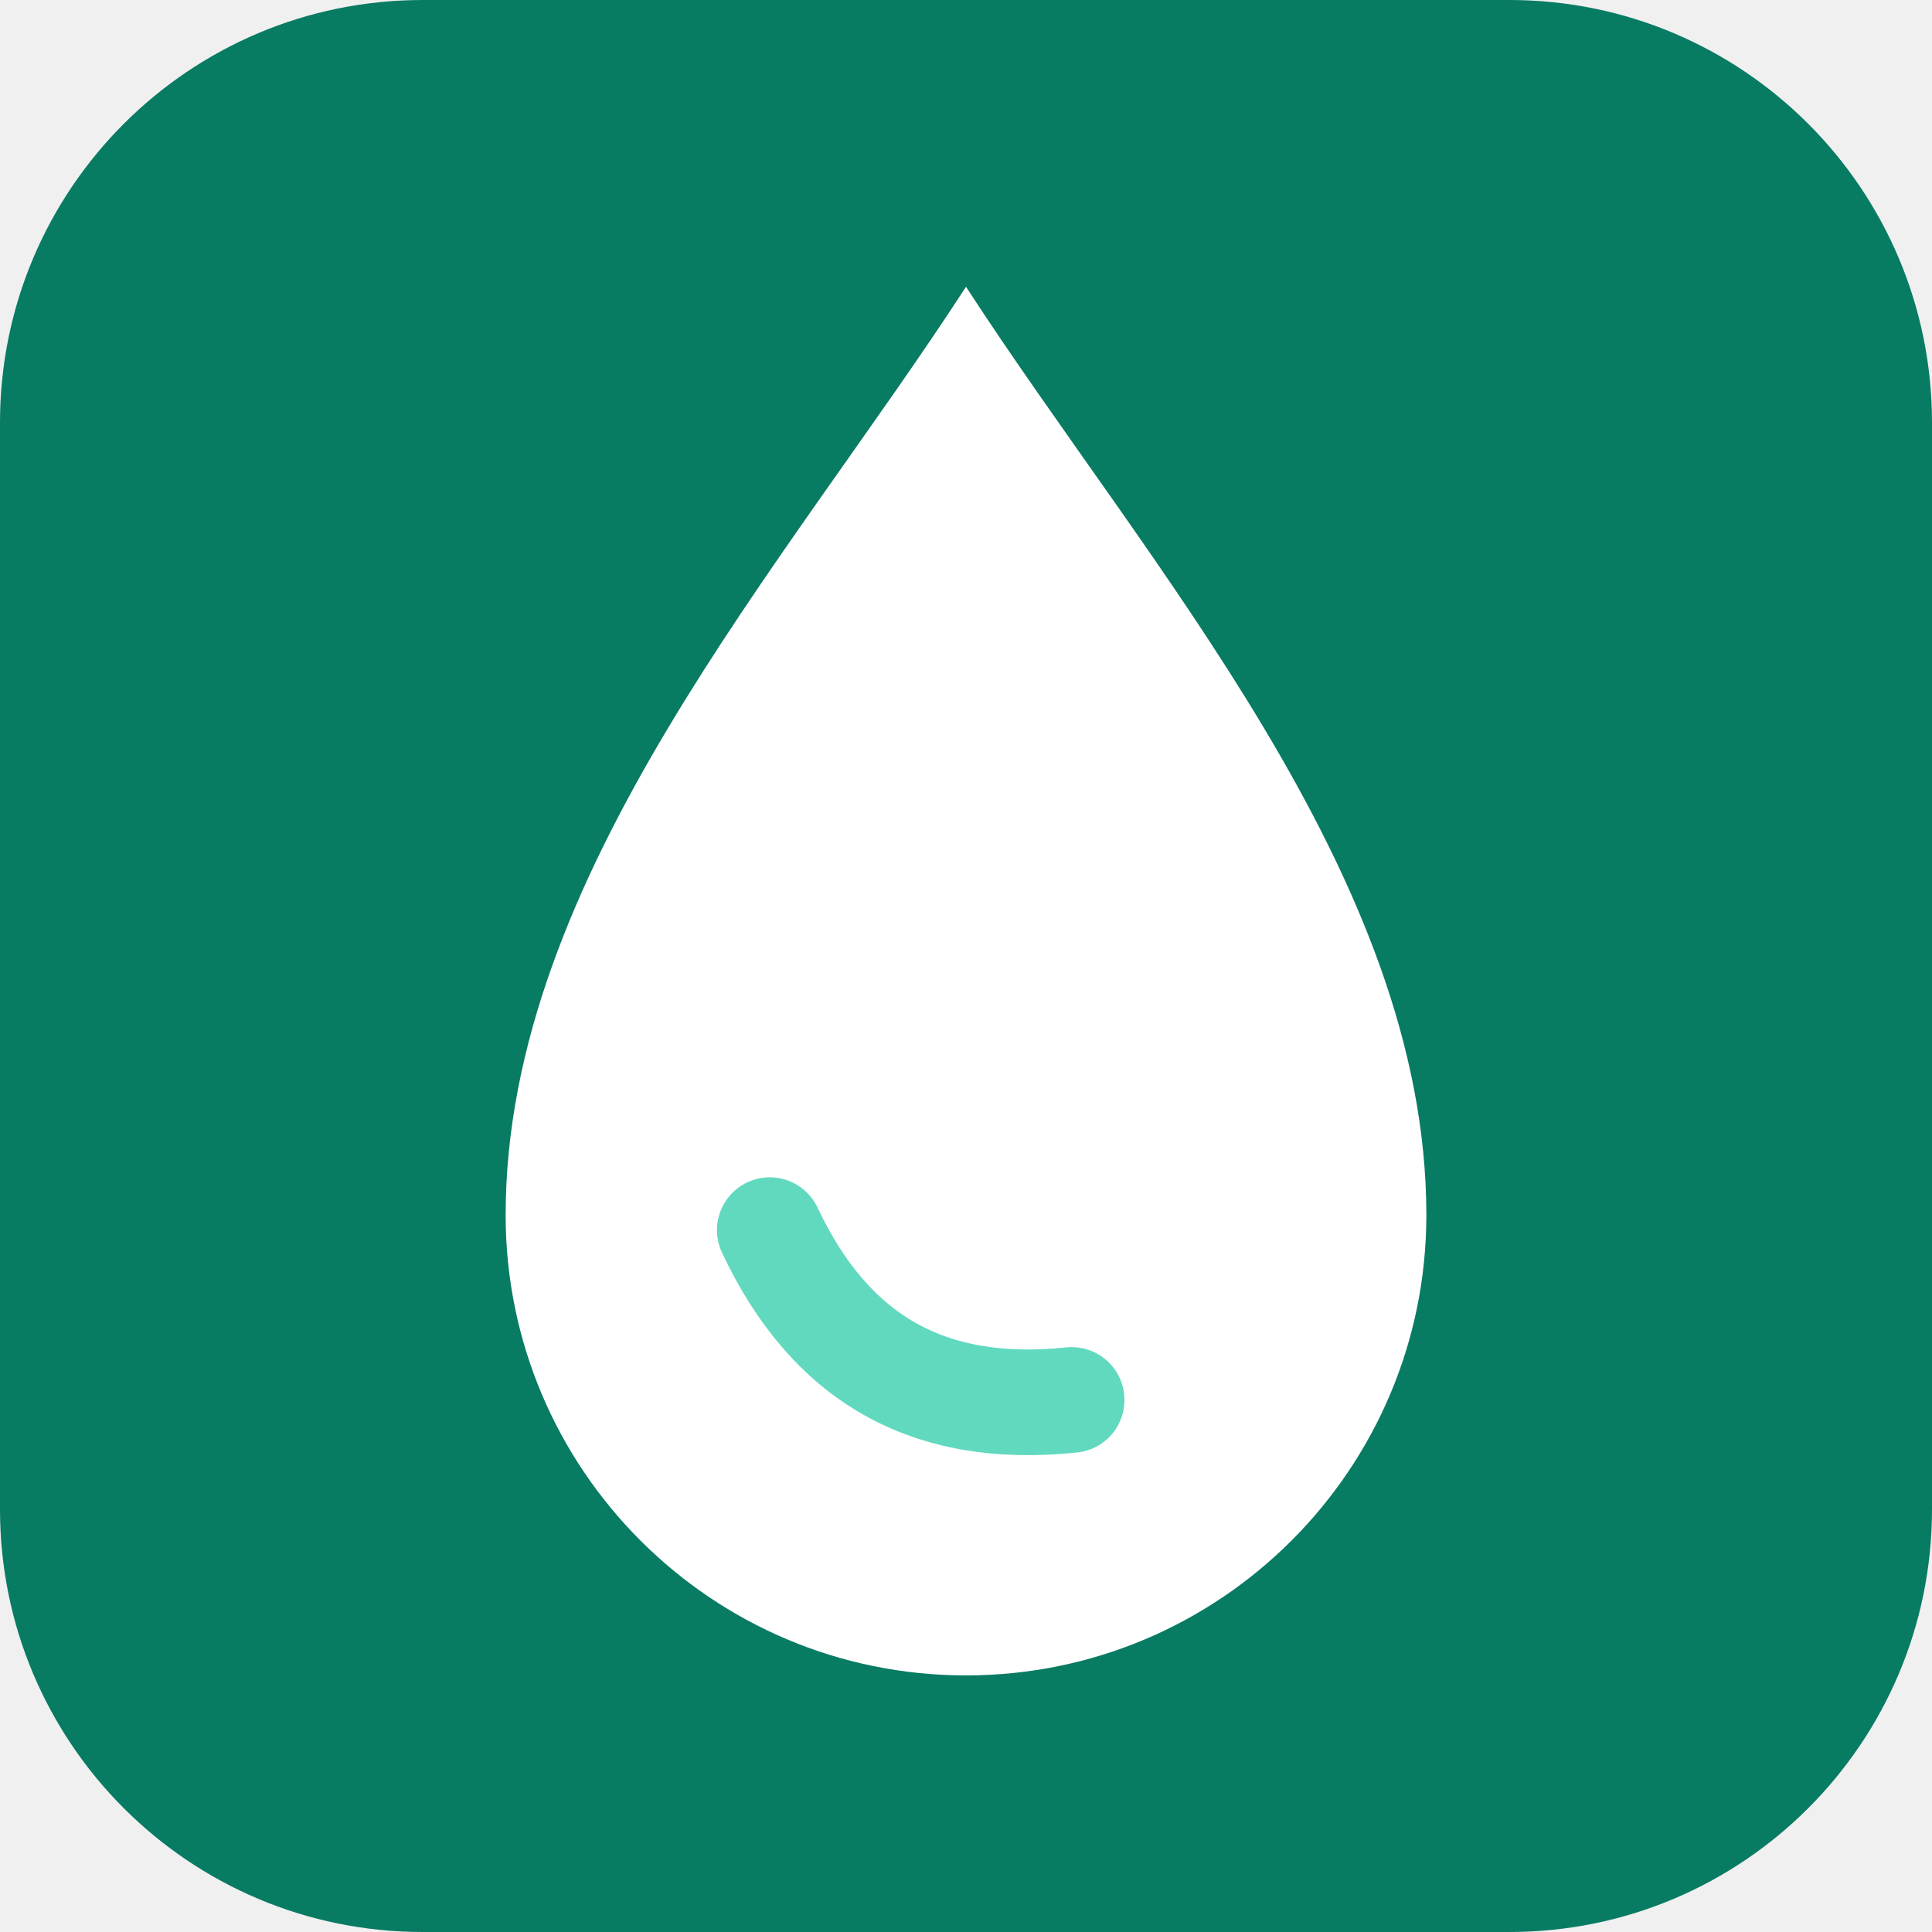
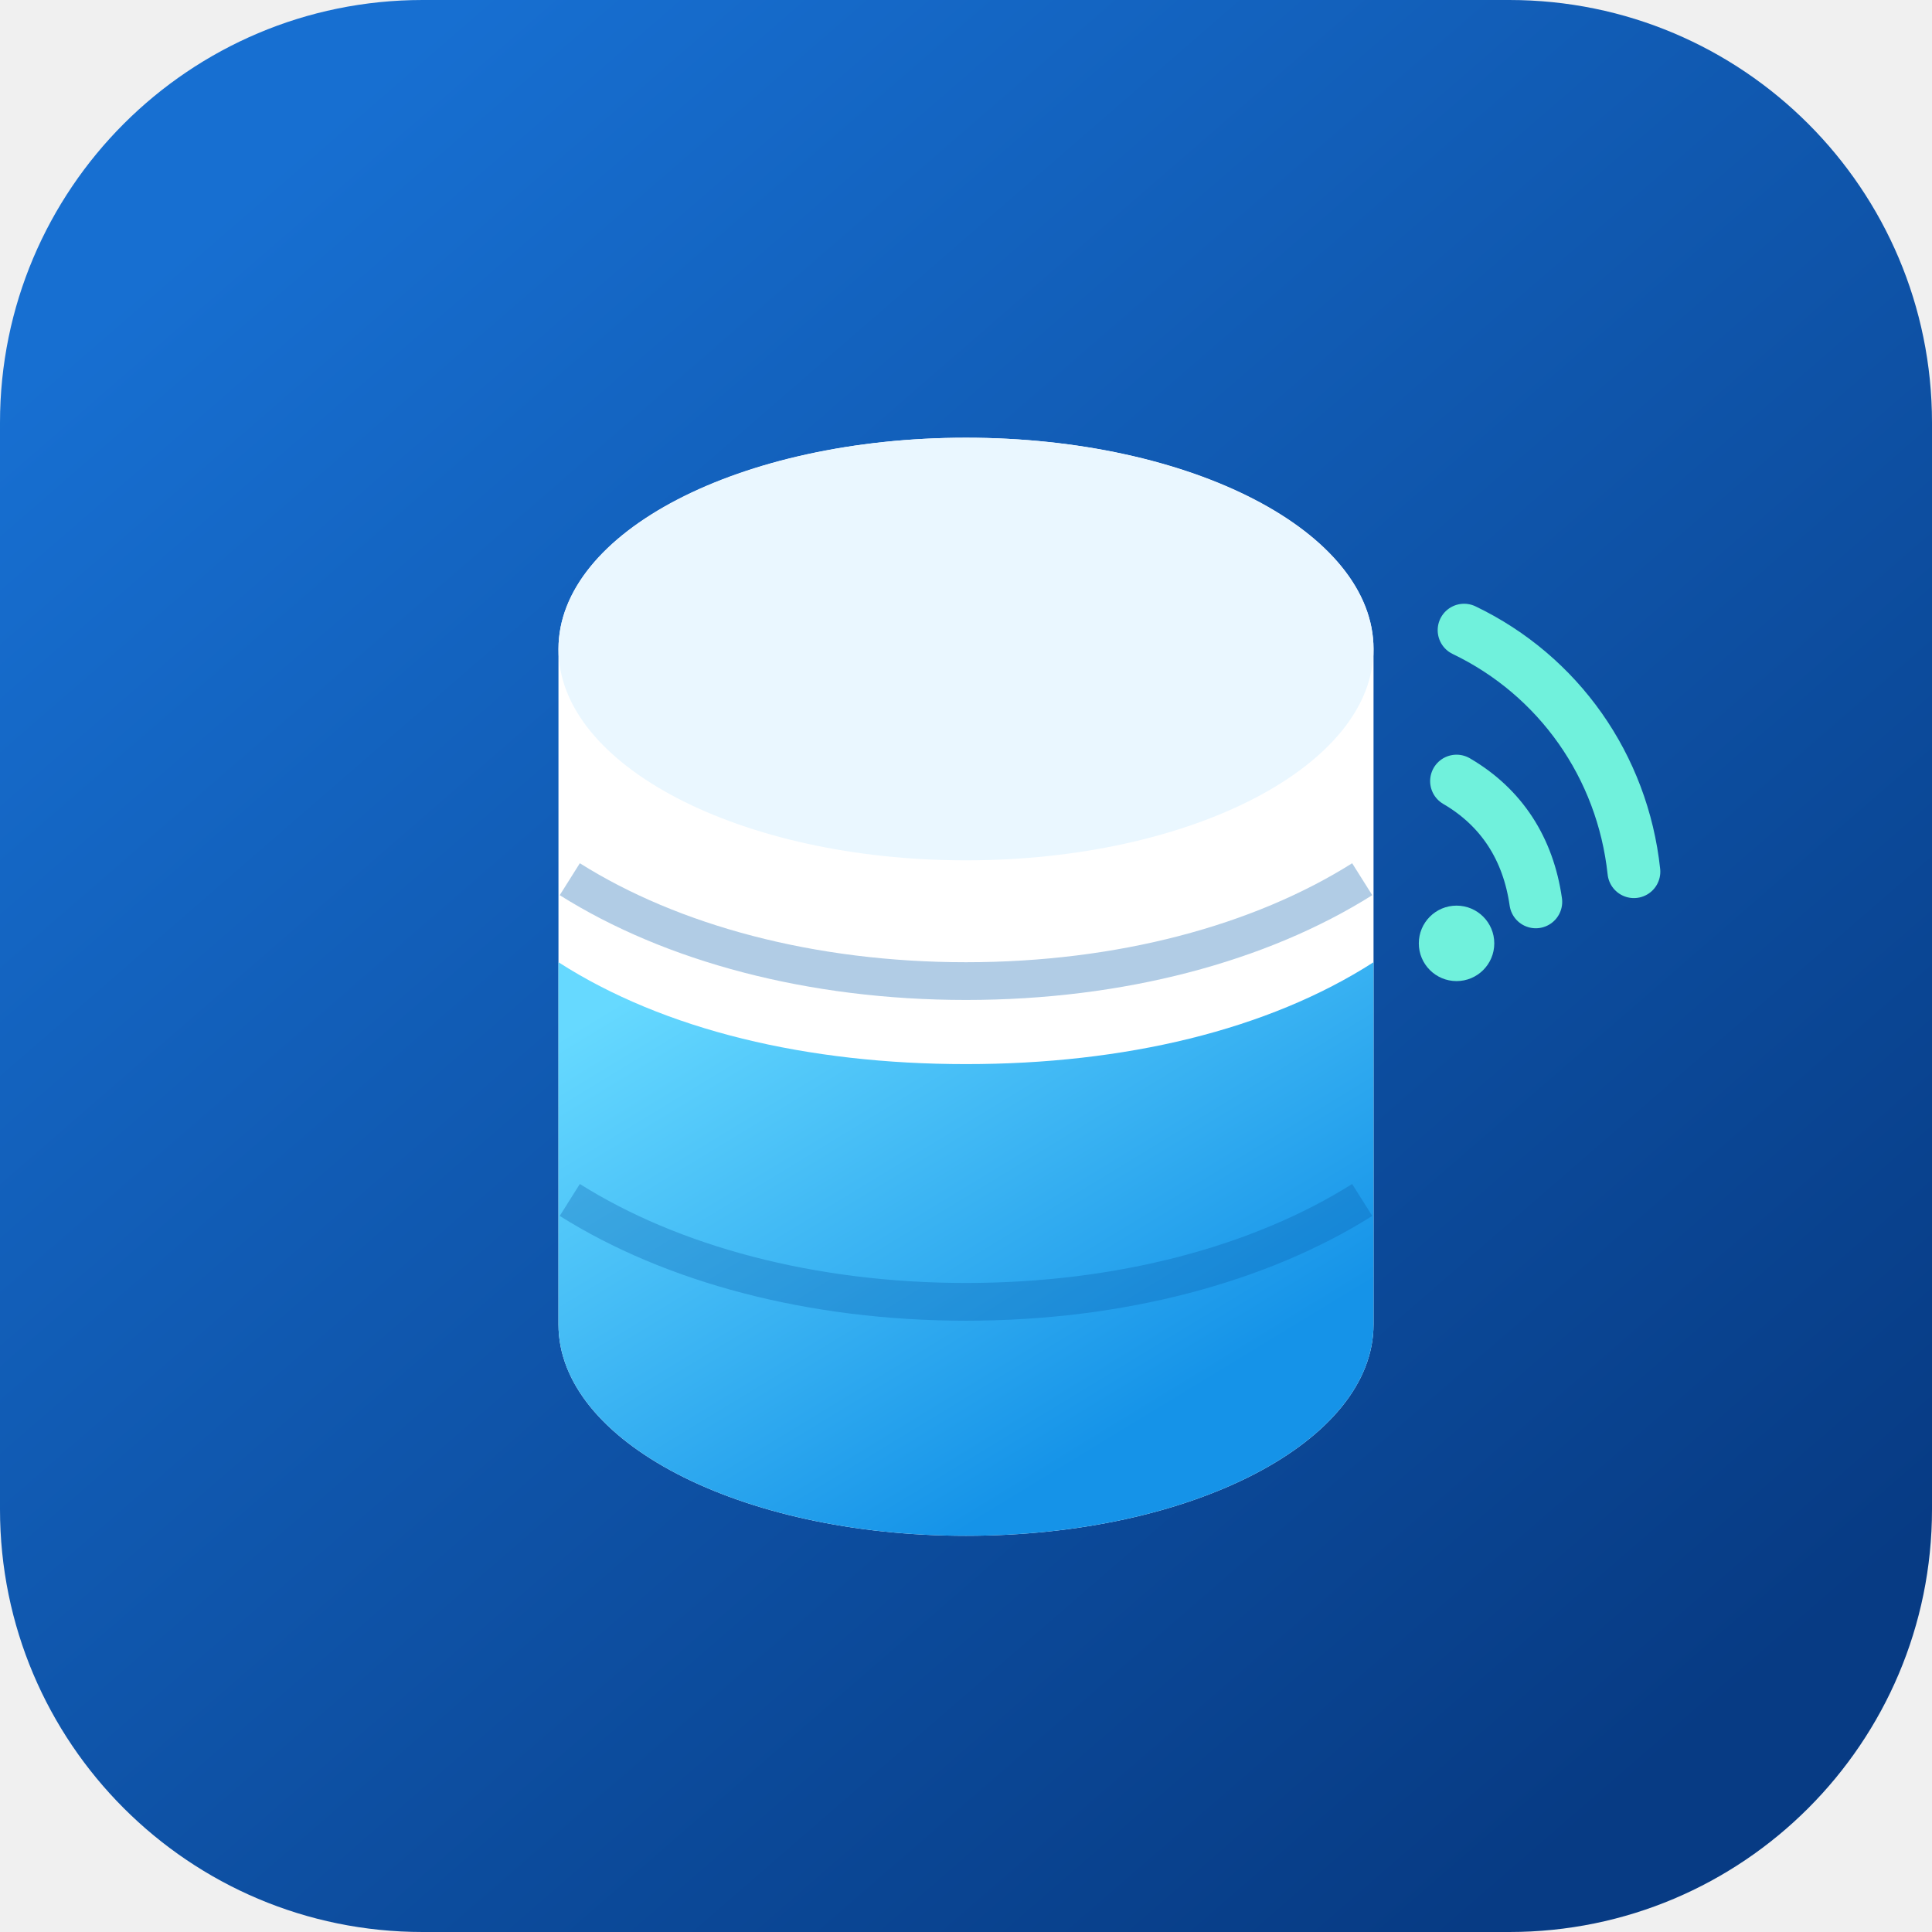
- <svg xmlns="http://www.w3.org/2000/svg" viewBox="0 0 512 512">
-   <rect width="512" height="512" rx="112" fill="#087b63" />
-   <path d="M256 76c-48 74-122 156-122 246a122 122 0 0 0 244 0c0-90-74-172-122-246Z" fill="#fff" />
-   <path d="M204 326c16 34 42 49 80 45" fill="none" stroke="#61d9bf" stroke-width="28" stroke-linecap="round" />
+ <svg xmlns="http://www.w3.org/2000/svg" width="512" height="512" viewBox="0 0 512 512" role="img" aria-labelledby="title">
+   <defs>
+     <linearGradient id="bg" x1="72" y1="44" x2="440" y2="468" gradientUnits="userSpaceOnUse">
+       <stop stop-color="#176fd1" />
+       <stop offset="1" stop-color="#073b84" />
+     </linearGradient>
+     <linearGradient id="water" x1="214" y1="235" x2="301" y2="378" gradientUnits="userSpaceOnUse">
+       <stop stop-color="#66d9ff" />
+       <stop offset="1" stop-color="#1593e8" />
+     </linearGradient>
+   </defs>
+   <rect width="512" height="512" rx="112" fill="url(#bg)" />
+   <path d="M148 172c0-31 48-56 108-56s108 25 108 56v179c0 31-48 56-108 56s-108-25-108-56V172Z" fill="#fff" />
+   <ellipse cx="256" cy="172" rx="108" ry="56" fill="#eaf7ff" />
+   <path d="M148 255c28 18 66 27 108 27s80-9 108-27v96c0 31-48 56-108 56s-108-25-108-56v-96Z" fill="url(#water)" />
+   <path d="M151 233c27 17 64 27 105 27s78-10 105-27M151 318c27 17 64 27 105 27s78-10 105-27" fill="none" stroke="#0b5ead" stroke-opacity=".32" stroke-width="10" />
+   <path d="M388 167c25 12 42 36 45 64M386 207c12 7 19 18 21 32" fill="none" stroke="#70f1dc" stroke-width="14" stroke-linecap="round" />
+   <circle cx="386" cy="250" r="10" fill="#70f1dc" />
</svg>
